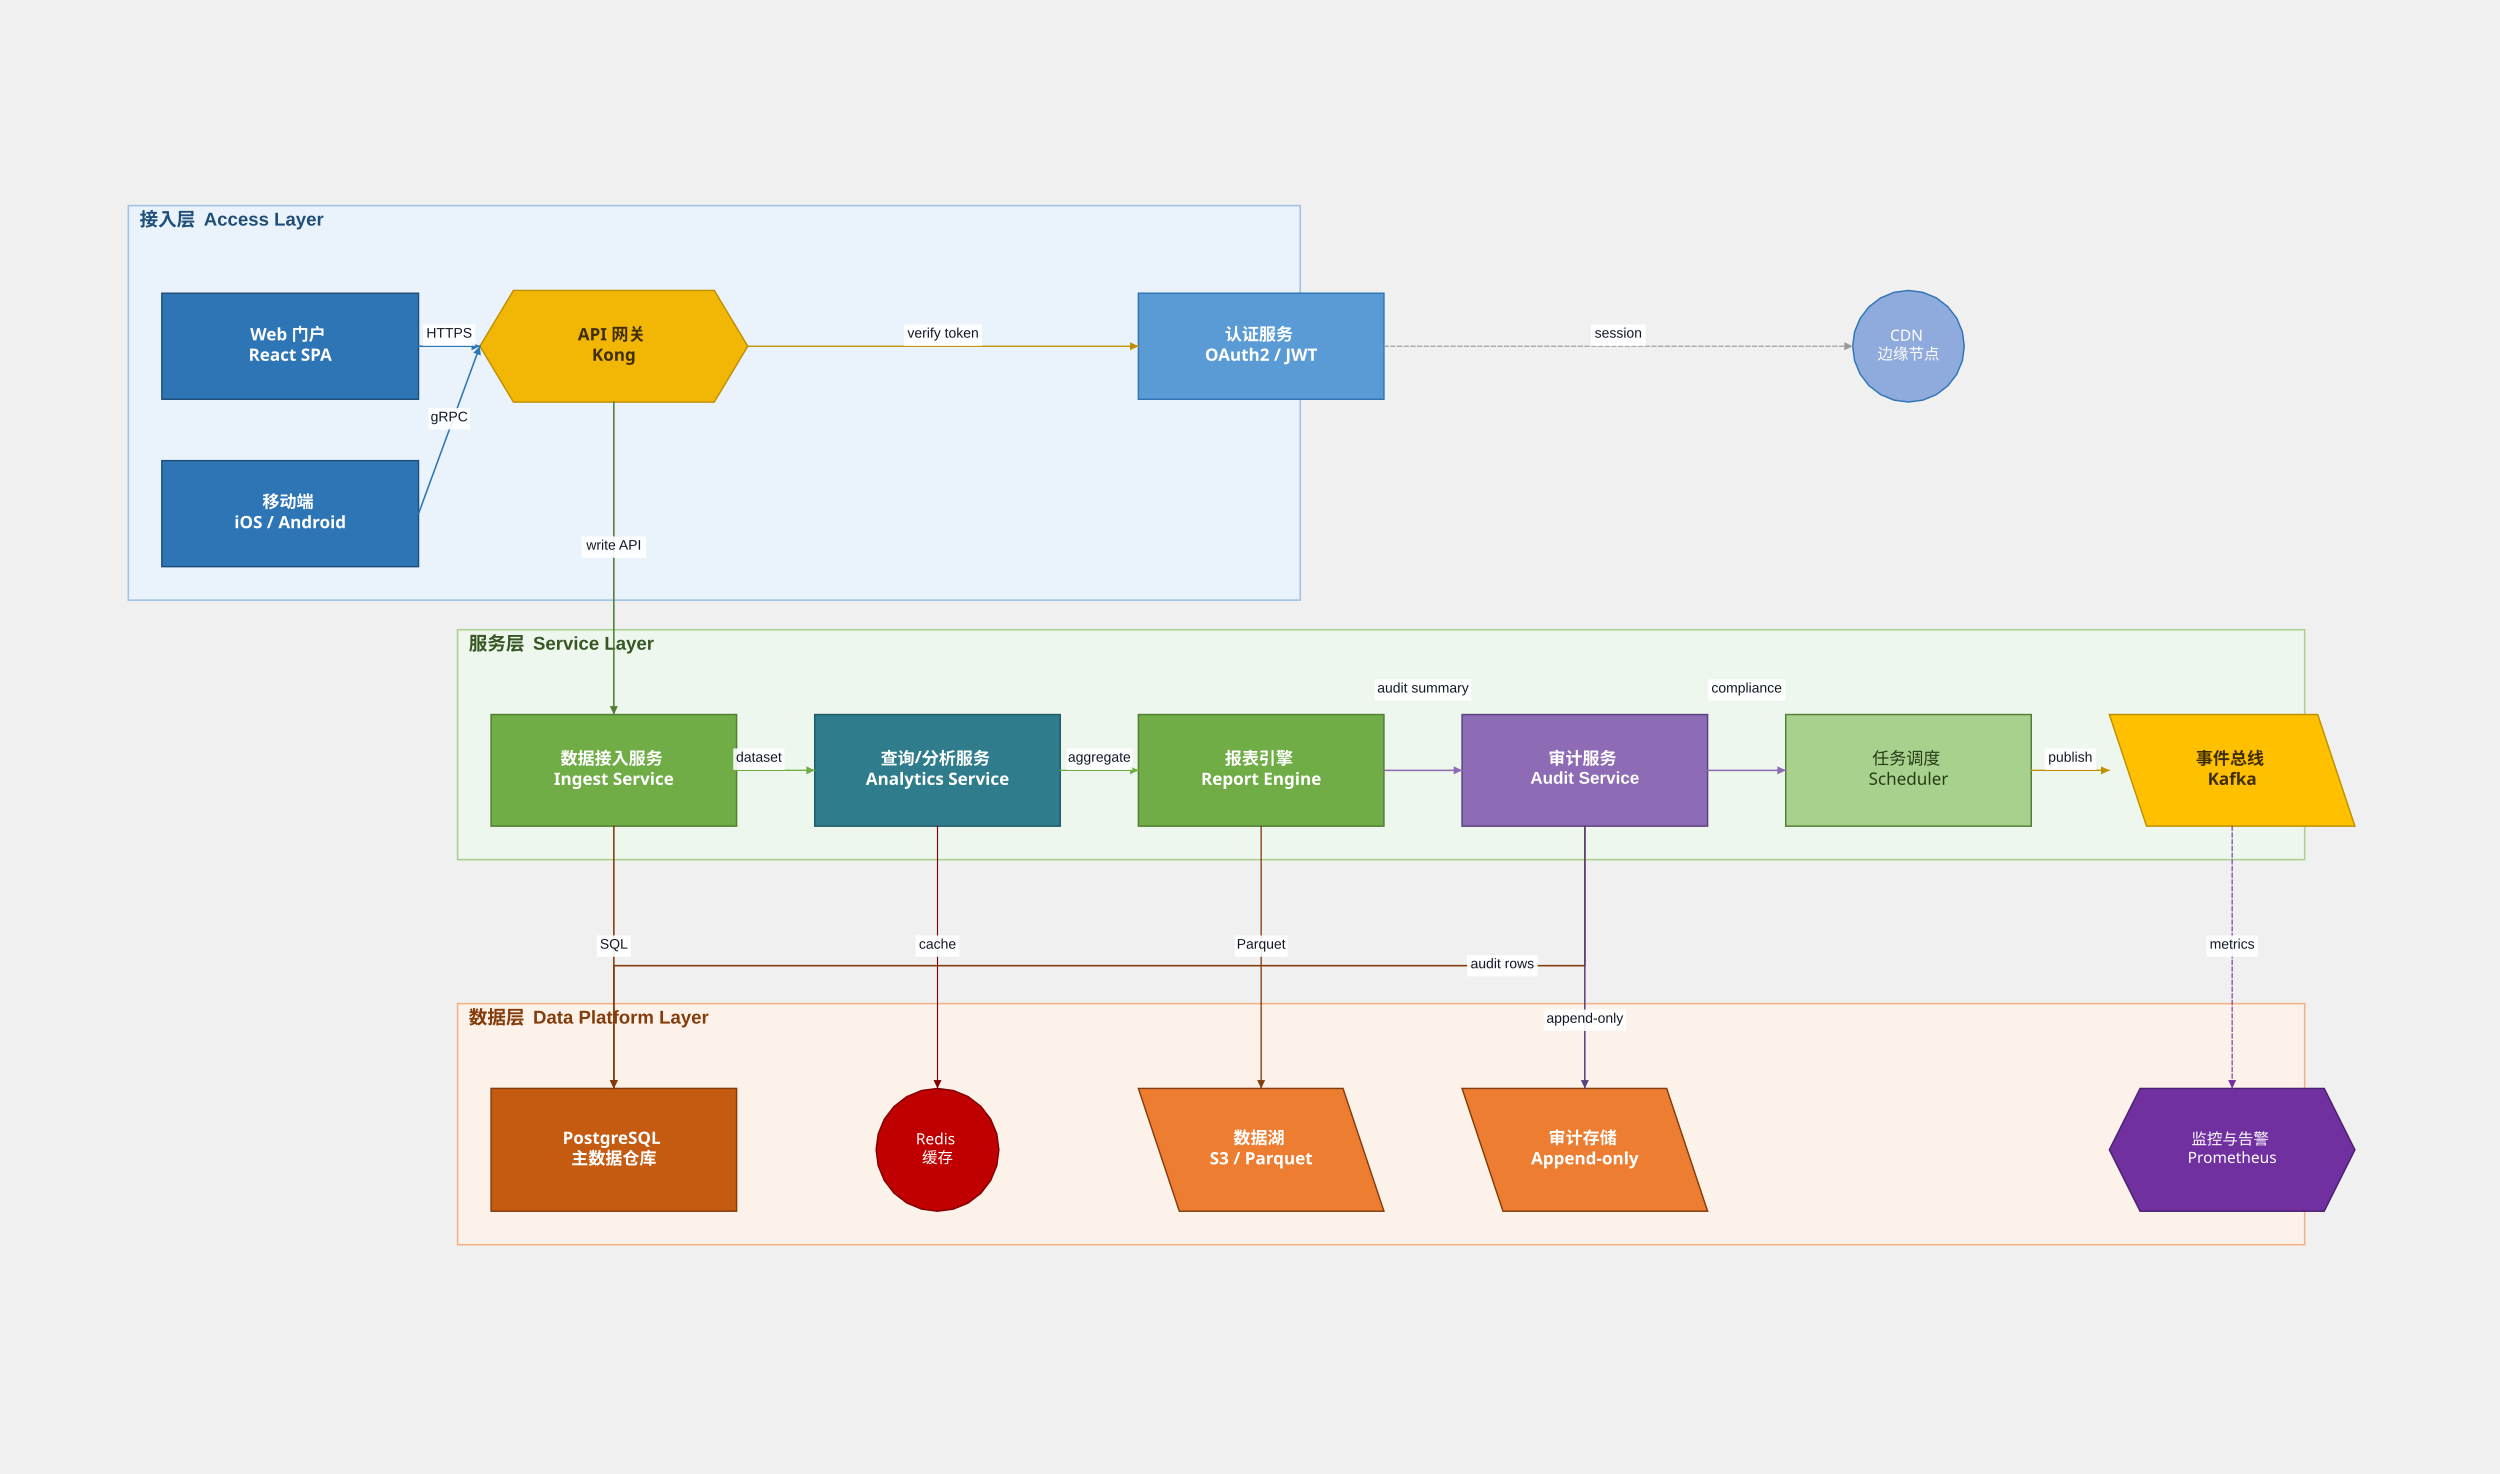
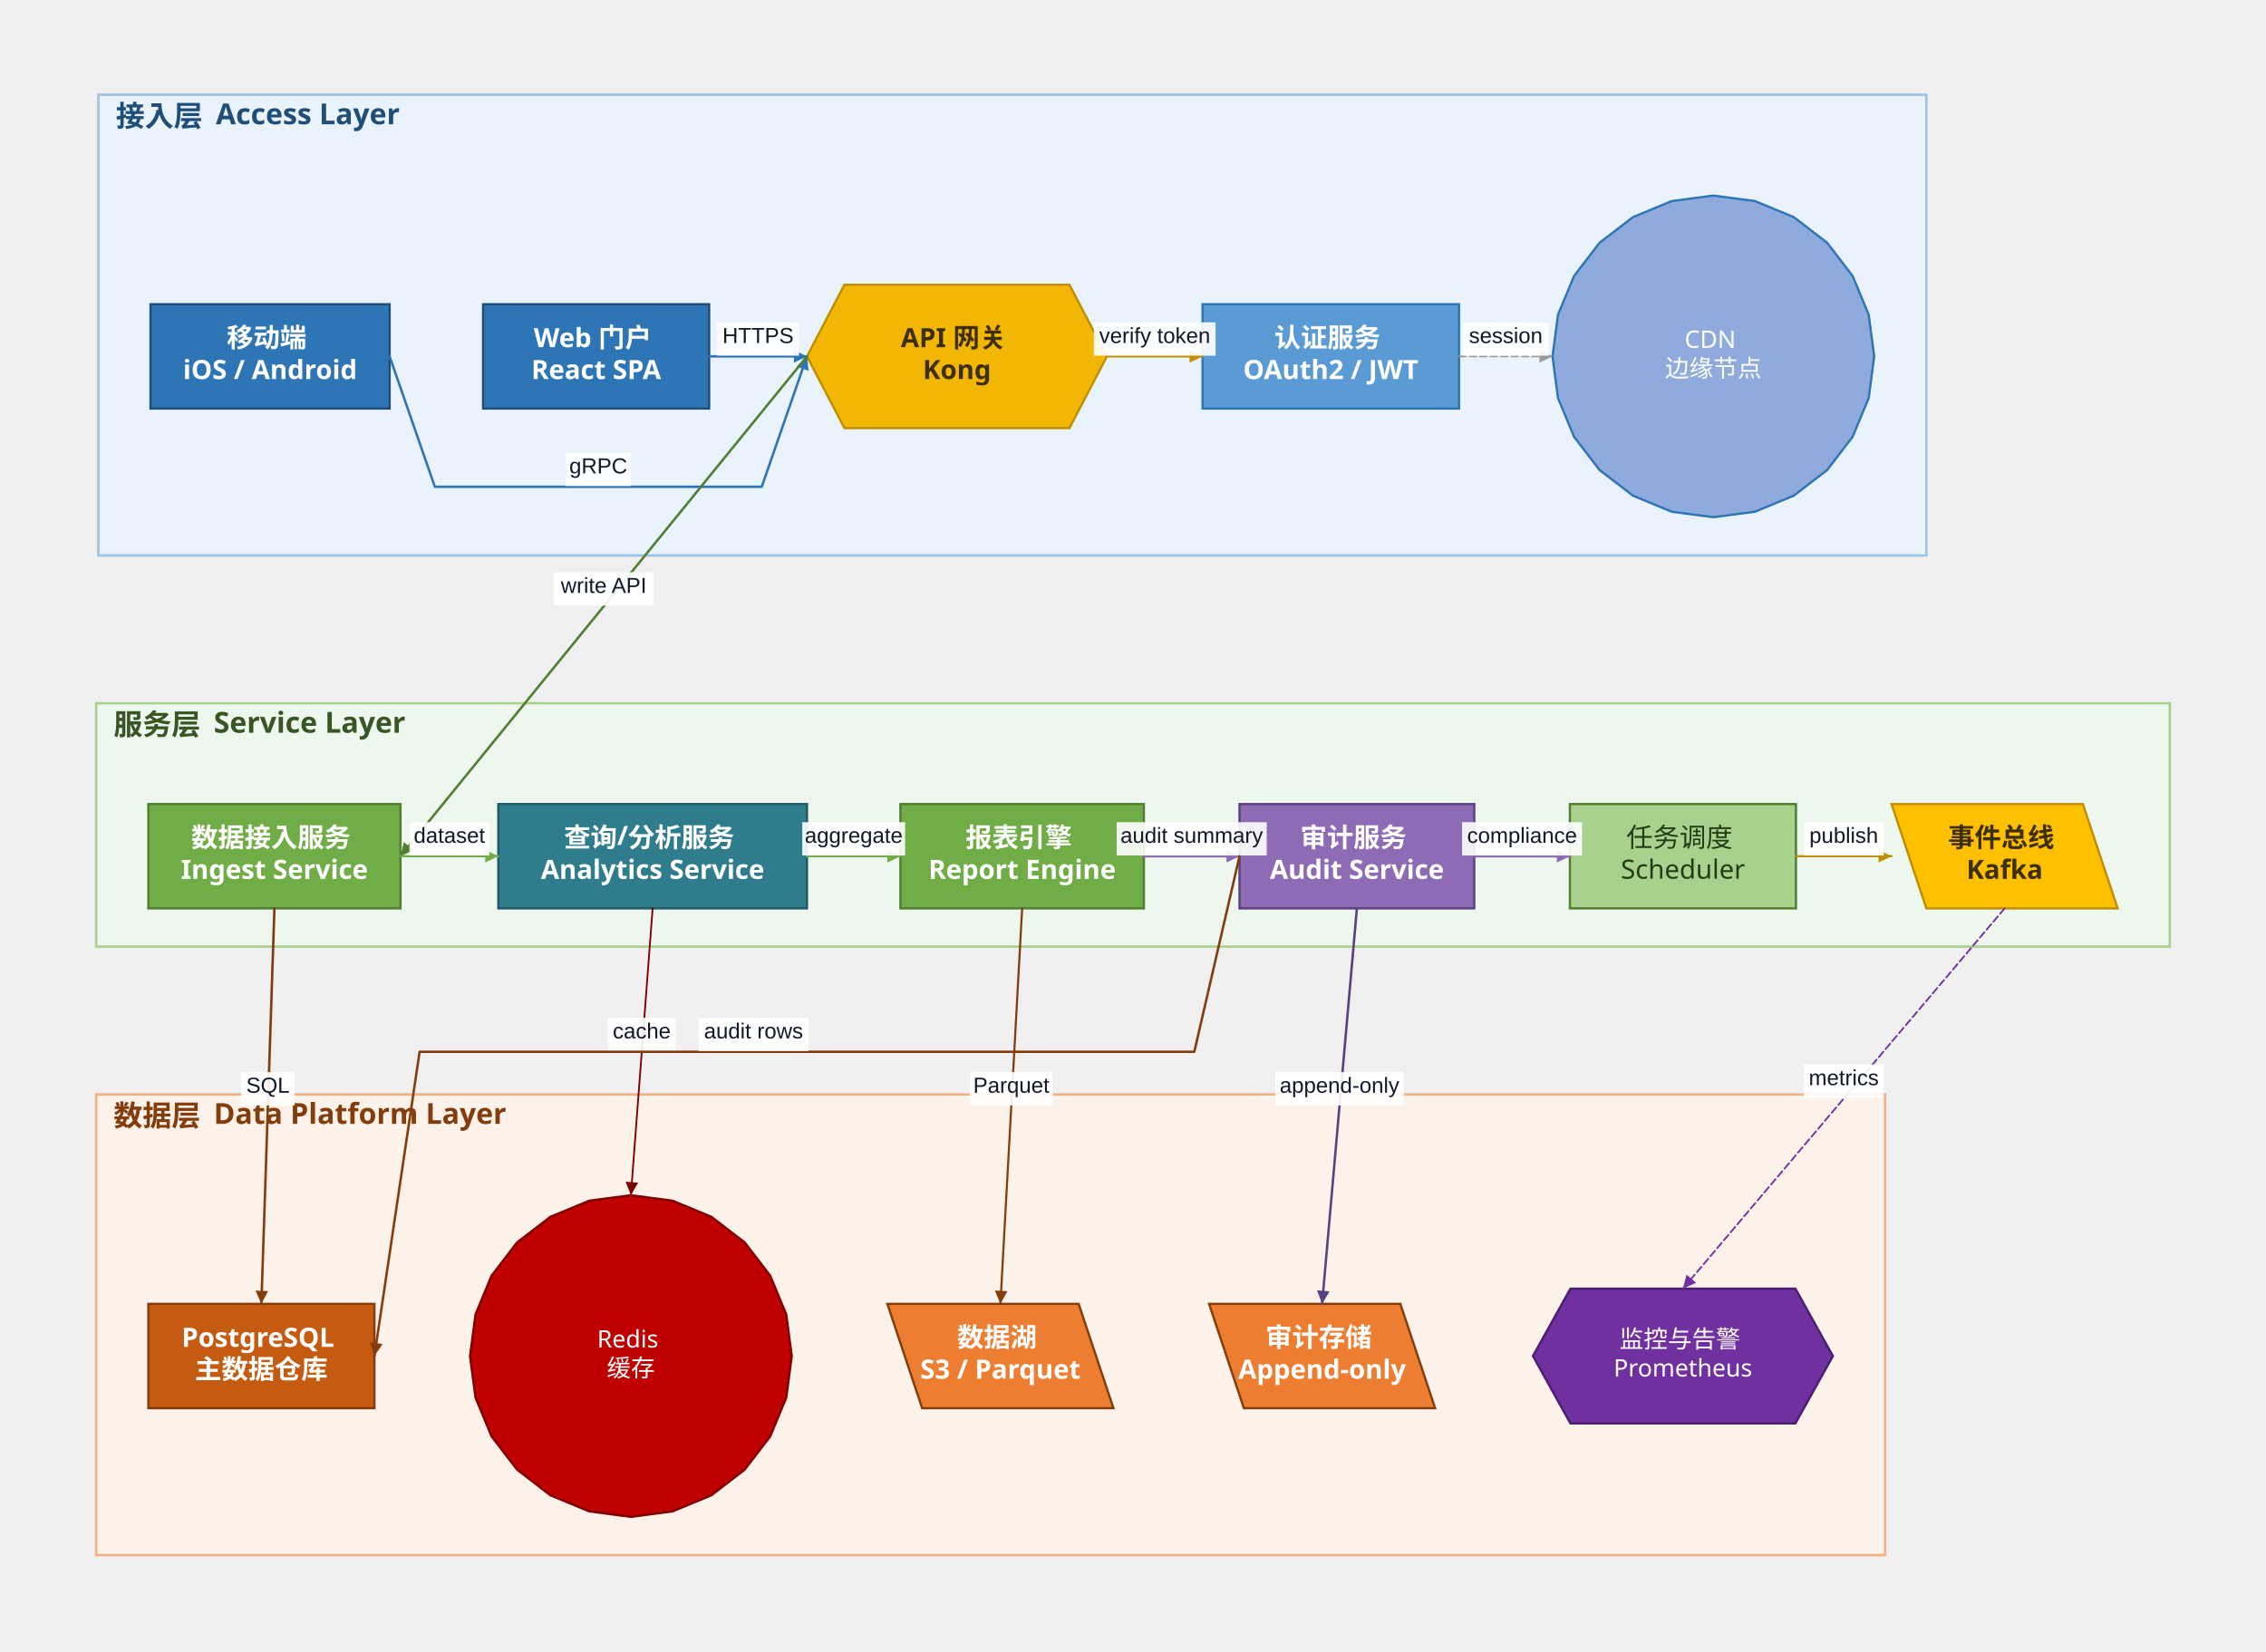
- <svg xmlns="http://www.w3.org/2000/svg" width="2151" height="1268" viewBox="0 0 2150.4 1267.2" role="img" aria-label="Platform Architecture">
+ <svg xmlns="http://www.w3.org/2000/svg" width="1251" height="912" viewBox="0 0 1250.4 912" role="img" aria-label="Platform Architecture">
  <g data-officeimo-visio-page="Platform Architecture">
+     <g data-visio-shape-id="grp_access" data-visio-nameu="Container">
+       <path d="M 54 306.72 L 1063.2 306.72 L 1063.2 52.32 L 54 52.32 Z" data-officeimo-preserved-geometry="true" fill="#EAF3FB" stroke="#9DC3E6" stroke-width="1.344" />
+       <text x="63.6" y="64.16" font-family="Microsoft YaHei" font-size="16" text-anchor="start" dominant-baseline="middle" xml:space="preserve" fill="#1F4E79" font-weight="700">
+         <tspan x="63.6" dy="0">接入层  Access Layer</tspan>
+       </text>
+     </g>
+     <g data-visio-shape-id="grp_services" data-visio-nameu="Container">
+       <path d="M 52.8 522.72 L 1197.6 522.72 L 1197.6 388.32 L 52.8 388.32 Z" data-officeimo-preserved-geometry="true" fill="#EDF7ED" stroke="#A9D08E" stroke-width="1.344" />
+       <text x="62.4" y="400.16" font-family="Microsoft YaHei" font-size="16" text-anchor="start" dominant-baseline="middle" xml:space="preserve" fill="#375623" font-weight="700">
+         <tspan x="62.4" dy="0">服务层  Service Layer</tspan>
+       </text>
+     </g>
    <g data-visio-shape-id="grp_data" data-visio-nameu="Container">
-       <path d="M 393.6 1070.4 L 1982.4 1070.4 L 1982.4 863.04 L 393.6 863.04 Z" data-officeimo-preserved-geometry="true" fill="#FDF2E9" stroke="#F4B183" stroke-width="1.344" />
-       <text x="403.2" y="874.88" font-family="Aptos, Calibri, Arial, sans-serif" font-size="16" text-anchor="start" dominant-baseline="middle" xml:space="preserve" fill="#833C0B" font-weight="700">
-         <tspan x="403.2" dy="0">数据层  Data Platform Layer</tspan>
-       </text>
-     </g>
-     <g data-visio-shape-id="grp_services" data-visio-nameu="Container">
-       <path d="M 393.6 739.2 L 1982.4 739.2 L 1982.4 541.44 L 393.6 541.44 Z" data-officeimo-preserved-geometry="true" fill="#EDF7ED" stroke="#A9D08E" stroke-width="1.344" />
-       <text x="403.2" y="553.28" font-family="Aptos, Calibri, Arial, sans-serif" font-size="16" text-anchor="start" dominant-baseline="middle" xml:space="preserve" fill="#375623" font-weight="700">
-         <tspan x="403.2" dy="0">服务层  Service Layer</tspan>
-       </text>
-     </g>
-     <g data-visio-shape-id="grp_access" data-visio-nameu="Container">
-       <path d="M 110.4 516 L 1118.4 516 L 1118.4 176.64 L 110.4 176.64 Z" data-officeimo-preserved-geometry="true" fill="#EAF3FB" stroke="#9DC3E6" stroke-width="1.344" />
-       <text x="120" y="188.48" font-family="Aptos, Calibri, Arial, sans-serif" font-size="16" text-anchor="start" dominant-baseline="middle" xml:space="preserve" fill="#1F4E79" font-weight="700">
-         <tspan x="120" dy="0">接入层  Access Layer</tspan>
+       <path d="M 52.8 858.72 L 1040.4 858.72 L 1040.4 604.32 L 52.8 604.32 Z" data-officeimo-preserved-geometry="true" fill="#FDF2E9" stroke="#F4B183" stroke-width="1.344" />
+       <text x="62.4" y="616.16" font-family="Microsoft YaHei" font-size="16" text-anchor="start" dominant-baseline="middle" xml:space="preserve" fill="#833C0B" font-weight="700">
+         <tspan x="62.4" dy="0">数据层  Data Platform Layer</tspan>
      </text>
    </g>
    <g data-visio-shape-id="web-portal" data-visio-nameu="Rectangle">
-       <path d="M 139.2 343.2 L 360 343.2 L 360 252 L 139.2 252 Z" data-officeimo-preserved-geometry="true" fill="#2E75B6" stroke="#1F4E79" stroke-width="1.248" />
-       <text x="249.6" y="287.333" font-family="Microsoft YaHei" font-size="14.667" text-anchor="middle" dominant-baseline="middle" fill="#FFFFFF" font-weight="700">
-         <tspan x="249.6" dy="0">Web 门户</tspan>
-         <tspan x="249.6" dy="17.6">React SPA</tspan>
+       <path d="M 266.4 225.6 L 391.2 225.6 L 391.2 168 L 266.4 168 Z" data-officeimo-preserved-geometry="true" fill="#2E75B6" stroke="#1F4E79" stroke-width="1.248" />
+       <text x="328.8" y="186.533" font-family="Microsoft YaHei" font-size="14.667" text-anchor="middle" dominant-baseline="middle" fill="#FFFFFF" font-weight="700">
+         <tspan x="328.8" dy="0">Web 门户</tspan>
+         <tspan x="328.8" dy="17.6">React SPA</tspan>
      </text>
    </g>
    <g data-visio-shape-id="mobile-app" data-visio-nameu="Rectangle">
-       <path d="M 139.2 487.2 L 360 487.2 L 360 396 L 139.2 396 Z" data-officeimo-preserved-geometry="true" fill="#2E75B6" stroke="#1F4E79" stroke-width="1.248" />
-       <text x="249.6" y="431.333" font-family="Microsoft YaHei" font-size="14.667" text-anchor="middle" dominant-baseline="middle" fill="#FFFFFF" font-weight="700">
-         <tspan x="249.6" dy="0">移动端</tspan>
-         <tspan x="249.6" dy="17.6">iOS / Android</tspan>
+       <path d="M 82.8 225.6 L 214.8 225.6 L 214.8 168 L 82.8 168 Z" data-officeimo-preserved-geometry="true" fill="#2E75B6" stroke="#1F4E79" stroke-width="1.248" />
+       <text x="148.8" y="186.533" font-family="Microsoft YaHei" font-size="14.667" text-anchor="middle" dominant-baseline="middle" fill="#FFFFFF" font-weight="700">
+         <tspan x="148.8" dy="0">移动端</tspan>
+         <tspan x="148.8" dy="17.6">iOS / Android</tspan>
      </text>
    </g>
    <g data-visio-shape-id="api-gateway" data-visio-nameu="Hexagon">
-       <path d="M 441.6 345.6 L 614.4 345.6 L 643.2 297.6 L 614.4 249.6 L 441.6 249.6 L 412.8 297.6 Z" data-officeimo-preserved-geometry="true" fill="#F2B705" stroke="#BF8F00" stroke-width="1.248" />
-       <text x="528" y="287.333" font-family="Microsoft YaHei" font-size="14.667" text-anchor="middle" dominant-baseline="middle" fill="#3F2E00" font-weight="700">
+       <path d="M 465.9 236.4 L 590.1 236.4 L 610.8 196.8 L 590.1 157.2 L 465.9 157.2 L 445.2 196.8 Z" data-officeimo-preserved-geometry="true" fill="#F2B705" stroke="#BF8F00" stroke-width="1.248" />
+       <text x="528" y="186.533" font-family="Microsoft YaHei" font-size="14.667" text-anchor="middle" dominant-baseline="middle" fill="#3F2E00" font-weight="700">
        <tspan x="528" dy="0">API 网关</tspan>
        <tspan x="528" dy="17.6">Kong</tspan>
      </text>
    </g>
    <g data-visio-shape-id="auth-service" data-visio-nameu="Rectangle">
-       <path d="M 979.2 343.2 L 1190.4 343.2 L 1190.4 252 L 979.2 252 Z" data-officeimo-preserved-geometry="true" fill="#5B9BD5" stroke="#2E75B6" stroke-width="1.248" />
-       <text x="1084.8" y="287.333" font-family="Microsoft YaHei" font-size="14.667" text-anchor="middle" dominant-baseline="middle" fill="#FFFFFF" font-weight="700">
-         <tspan x="1084.8" dy="0">认证服务</tspan>
-         <tspan x="1084.8" dy="17.6">OAuth2 / JWT</tspan>
+       <path d="M 663.6 225.6 L 805.2 225.6 L 805.2 168 L 663.6 168 Z" data-officeimo-preserved-geometry="true" fill="#5B9BD5" stroke="#2E75B6" stroke-width="1.248" />
+       <text x="734.4" y="186.533" font-family="Microsoft YaHei" font-size="14.667" text-anchor="middle" dominant-baseline="middle" fill="#FFFFFF" font-weight="700">
+         <tspan x="734.4" dy="0">认证服务</tspan>
+         <tspan x="734.4" dy="17.6">OAuth2 / JWT</tspan>
      </text>
    </g>
    <g data-visio-shape-id="cdn-edge" data-visio-nameu="Circle">
-       <path d="M 1689.6 297.6 L 1687.964 285.177 L 1683.169 273.6 L 1675.541 263.659 L 1665.6 256.031 L 1654.023 251.236 L 1641.6 249.6 L 1629.177 251.236 L 1617.6 256.031 L 1607.659 263.659 L 1600.031 273.6 L 1595.236 285.177 L 1593.6 297.6 L 1595.236 310.023 L 1600.031 321.6 L 1607.659 331.541 L 1617.6 339.169 L 1629.177 343.964 L 1641.6 345.6 L 1654.023 343.964 L 1665.6 339.169 L 1675.541 331.541 L 1683.169 321.6 L 1687.964 310.023 Z" data-officeimo-preserved-geometry="true" fill="#8FAADC" stroke="#2E75B6" stroke-width="1.248" />
-       <text x="1641.6" y="288.267" font-family="Microsoft YaHei" font-size="13.333" text-anchor="middle" dominant-baseline="middle" fill="#FFFFFF">
-         <tspan x="1641.6" dy="0">CDN</tspan>
-         <tspan x="1641.6" dy="16">边缘节点</tspan>
+       <path d="M 1034.4 196.8 L 1031.374 173.817 L 1022.503 152.4 L 1008.391 134.009 L 990 119.897 L 968.583 111.026 L 945.6 108 L 922.617 111.026 L 901.2 119.897 L 882.809 134.009 L 868.697 152.4 L 859.826 173.817 L 856.8 196.8 L 859.826 219.783 L 868.697 241.2 L 882.809 259.591 L 901.2 273.703 L 922.617 282.574 L 945.6 285.6 L 968.583 282.574 L 990 273.703 L 1008.391 259.591 L 1022.503 241.2 L 1031.374 219.783 Z" data-officeimo-preserved-geometry="true" fill="#8FAADC" stroke="#2E75B6" stroke-width="1.248" />
+       <text x="945.6" y="187.467" font-family="Microsoft YaHei" font-size="13.333" text-anchor="middle" dominant-baseline="middle" fill="#FFFFFF">
+         <tspan x="945.6" dy="0">CDN</tspan>
+         <tspan x="945.6" dy="16">边缘节点</tspan>
      </text>
    </g>
    <g data-visio-shape-id="ingest-service" data-visio-nameu="Rectangle">
-       <path d="M 422.4 710.4 L 633.6 710.4 L 633.6 614.4 L 422.4 614.4 Z" data-officeimo-preserved-geometry="true" fill="#70AD47" stroke="#507E32" stroke-width="1.248" />
-       <text x="528" y="652.133" font-family="Microsoft YaHei" font-size="14.667" text-anchor="middle" dominant-baseline="middle" fill="#FFFFFF" font-weight="700">
-         <tspan x="528" dy="0">数据接入服务</tspan>
-         <tspan x="528" dy="17.6">Ingest Service</tspan>
-       </text>
-     </g>
-     <g data-visio-shape-id="query-service" data-visio-nameu="Rectangle">
-       <path d="M 700.8 710.4 L 912 710.4 L 912 614.4 L 700.8 614.4 Z" data-officeimo-preserved-geometry="true" fill="#2F7D8C" stroke="#1F5A66" stroke-width="1.248" />
-       <text x="806.4" y="652.133" font-family="Microsoft YaHei" font-size="14.667" text-anchor="middle" dominant-baseline="middle" fill="#FFFFFF" font-weight="700">
-         <tspan x="806.4" dy="0">查询/分析服务</tspan>
-         <tspan x="806.4" dy="17.6">Analytics Service</tspan>
+       <path d="M 81.6 501.6 L 220.8 501.6 L 220.8 444 L 81.6 444 Z" data-officeimo-preserved-geometry="true" fill="#70AD47" stroke="#507E32" stroke-width="1.248" />
+       <text x="151.2" y="462.533" font-family="Microsoft YaHei" font-size="14.667" text-anchor="middle" dominant-baseline="middle" fill="#FFFFFF" font-weight="700">
+         <tspan x="151.2" dy="0">数据接入服务</tspan>
+         <tspan x="151.2" dy="17.6">Ingest Service</tspan>
+       </text>
+     </g>
+     <g data-visio-shape-id="analytics-service" data-visio-nameu="Rectangle">
+       <path d="M 274.8 501.6 L 445.2 501.6 L 445.2 444 L 274.8 444 Z" data-officeimo-preserved-geometry="true" fill="#2F7D8C" stroke="#1F5A66" stroke-width="1.248" />
+       <text x="360" y="462.533" font-family="Microsoft YaHei" font-size="14.667" text-anchor="middle" dominant-baseline="middle" fill="#FFFFFF" font-weight="700">
+         <tspan x="360" dy="0">查询/分析服务</tspan>
+         <tspan x="360" dy="17.6">Analytics Service</tspan>
      </text>
    </g>
    <g data-visio-shape-id="report-engine" data-visio-nameu="Rectangle">
-       <path d="M 979.2 710.4 L 1190.4 710.4 L 1190.4 614.4 L 979.2 614.4 Z" data-officeimo-preserved-geometry="true" fill="#70AD47" stroke="#507E32" stroke-width="1.248" />
-       <text x="1084.8" y="652.133" font-family="Microsoft YaHei" font-size="14.667" text-anchor="middle" dominant-baseline="middle" fill="#FFFFFF" font-weight="700">
-         <tspan x="1084.8" dy="0">报表引擎</tspan>
-         <tspan x="1084.8" dy="17.6">Report Engine</tspan>
+       <path d="M 496.8 501.6 L 631.2 501.6 L 631.2 444 L 496.8 444 Z" data-officeimo-preserved-geometry="true" fill="#70AD47" stroke="#507E32" stroke-width="1.248" />
+       <text x="564" y="462.533" font-family="Microsoft YaHei" font-size="14.667" text-anchor="middle" dominant-baseline="middle" fill="#FFFFFF" font-weight="700">
+         <tspan x="564" dy="0">报表引擎</tspan>
+         <tspan x="564" dy="17.6">Report Engine</tspan>
      </text>
    </g>
    <g data-visio-shape-id="scheduler" data-visio-nameu="Process">
-       <path d="M 1536 710.4 L 1747.2 710.4 L 1747.2 614.4 L 1536 614.4 Z" data-officeimo-preserved-geometry="true" fill="#A9D18E" stroke="#507E32" stroke-width="1.248" />
-       <text x="1641.6" y="652.133" font-family="Microsoft YaHei" font-size="14.667" text-anchor="middle" dominant-baseline="middle" fill="#243B14">
-         <tspan x="1641.6" dy="0">任务调度</tspan>
-         <tspan x="1641.6" dy="17.6">Scheduler</tspan>
+       <path d="M 866.4 501.6 L 991.2 501.6 L 991.2 444 L 866.4 444 Z" data-officeimo-preserved-geometry="true" fill="#A9D18E" stroke="#507E32" stroke-width="1.248" />
+       <text x="928.8" y="462.533" font-family="Microsoft YaHei" font-size="14.667" text-anchor="middle" dominant-baseline="middle" fill="#243B14">
+         <tspan x="928.8" dy="0">任务调度</tspan>
+         <tspan x="928.8" dy="17.6">Scheduler</tspan>
      </text>
    </g>
    <g data-visio-shape-id="event-bus" data-visio-nameu="Parallelogram">
-       <path d="M 1846.4 710.4 L 2025.6 710.4 L 1993.6 614.4 L 1814.4 614.4 Z" data-officeimo-preserved-geometry="true" fill="#FFC000" stroke="#BF8F00" stroke-width="1.248" />
-       <text x="1920" y="652.133" font-family="Microsoft YaHei" font-size="14.667" text-anchor="middle" dominant-baseline="middle" fill="#3F2E00" font-weight="700">
-         <tspan x="1920" dy="0">事件总线</tspan>
-         <tspan x="1920" dy="17.6">Kafka</tspan>
+       <path d="M 1063.2 501.6 L 1168.8 501.6 L 1149.6 444 L 1044 444 Z" data-officeimo-preserved-geometry="true" fill="#FFC000" stroke="#BF8F00" stroke-width="1.248" />
+       <text x="1106.4" y="462.533" font-family="Microsoft YaHei" font-size="14.667" text-anchor="middle" dominant-baseline="middle" fill="#3F2E00" font-weight="700">
+         <tspan x="1106.4" dy="0">事件总线</tspan>
+         <tspan x="1106.4" dy="17.6">Kafka</tspan>
      </text>
    </g>
    <g data-visio-shape-id="postgresql" data-visio-nameu="Process">
-       <path d="M 422.4 1041.6 L 633.6 1041.6 L 633.6 936 L 422.4 936 Z" data-officeimo-preserved-geometry="true" fill="#C55A11" stroke="#843C0C" stroke-width="1.248" />
-       <text x="528" y="978.533" font-family="Microsoft YaHei" font-size="14.667" text-anchor="middle" dominant-baseline="middle" fill="#FFFFFF" font-weight="700">
-         <tspan x="528" dy="0">PostgreSQL</tspan>
-         <tspan x="528" dy="17.6">主数据仓库</tspan>
+       <path d="M 81.6 777.6 L 206.4 777.6 L 206.4 720 L 81.6 720 Z" data-officeimo-preserved-geometry="true" fill="#C55A11" stroke="#843C0C" stroke-width="1.248" />
+       <text x="144" y="738.533" font-family="Microsoft YaHei" font-size="14.667" text-anchor="middle" dominant-baseline="middle" fill="#FFFFFF" font-weight="700">
+         <tspan x="144" dy="0">PostgreSQL</tspan>
+         <tspan x="144" dy="17.6">主数据仓库</tspan>
      </text>
    </g>
    <g data-visio-shape-id="redis-cache" data-visio-nameu="Circle">
-       <path d="M 859.2 988.8 L 857.401 975.134 L 852.126 962.4 L 843.735 951.465 L 832.8 943.074 L 820.066 937.799 L 806.4 936 L 792.734 937.799 L 780 943.074 L 769.065 951.465 L 760.674 962.4 L 755.399 975.134 L 753.6 988.8 L 755.399 1002.466 L 760.674 1015.2 L 769.065 1026.135 L 780 1034.526 L 792.734 1039.801 L 806.4 1041.6 L 820.066 1039.801 L 832.8 1034.526 L 843.735 1026.135 L 852.126 1015.2 L 857.401 1002.466 Z" data-officeimo-preserved-geometry="true" fill="#C00000" stroke="#7F0000" stroke-width="1.248" />
-       <text x="806.4" y="979.467" font-family="Microsoft YaHei" font-size="13.333" text-anchor="middle" dominant-baseline="middle" fill="#FFFFFF">
-         <tspan x="806.4" dy="0">Redis</tspan>
-         <tspan x="806.4" dy="16">缓存</tspan>
+       <path d="M 436.8 748.8 L 433.774 725.817 L 424.903 704.4 L 410.791 686.009 L 392.4 671.897 L 370.983 663.026 L 348 660 L 325.017 663.026 L 303.6 671.897 L 285.209 686.009 L 271.097 704.4 L 262.226 725.817 L 259.2 748.8 L 262.226 771.783 L 271.097 793.2 L 285.209 811.591 L 303.6 825.703 L 325.017 834.574 L 348 837.6 L 370.983 834.574 L 392.4 825.703 L 410.791 811.591 L 424.903 793.2 L 433.774 771.783 Z" data-officeimo-preserved-geometry="true" fill="#C00000" stroke="#7F0000" stroke-width="1.248" />
+       <text x="348" y="739.467" font-family="Microsoft YaHei" font-size="13.333" text-anchor="middle" dominant-baseline="middle" fill="#FFFFFF">
+         <tspan x="348" dy="0">Redis</tspan>
+         <tspan x="348" dy="16">缓存</tspan>
      </text>
    </g>
    <g data-visio-shape-id="audit-log" data-visio-nameu="Data">
-       <path d="M 1292.8 1041.6 L 1468.8 1041.6 L 1433.6 936 L 1257.6 936 Z" data-officeimo-preserved-geometry="true" fill="#ED7D31" stroke="#843C0C" stroke-width="1.248" />
-       <text x="1363.2" y="978.533" font-family="Microsoft YaHei" font-size="14.667" text-anchor="middle" dominant-baseline="middle" fill="#FFFFFF" font-weight="700">
-         <tspan x="1363.2" dy="0">审计存储</tspan>
-         <tspan x="1363.2" dy="17.6">Append-only</tspan>
+       <path d="M 686.4 777.6 L 792 777.6 L 772.8 720 L 667.2 720 Z" data-officeimo-preserved-geometry="true" fill="#ED7D31" stroke="#843C0C" stroke-width="1.248" />
+       <text x="729.6" y="738.533" font-family="Microsoft YaHei" font-size="14.667" text-anchor="middle" dominant-baseline="middle" fill="#FFFFFF" font-weight="700">
+         <tspan x="729.6" dy="0">审计存储</tspan>
+         <tspan x="729.6" dy="17.6">Append-only</tspan>
      </text>
    </g>
    <g data-visio-shape-id="data-lake" data-visio-nameu="Parallelogram">
-       <path d="M 1014.4 1041.6 L 1190.4 1041.6 L 1155.2 936 L 979.2 936 Z" data-officeimo-preserved-geometry="true" fill="#ED7D31" stroke="#843C0C" stroke-width="1.248" />
-       <text x="1084.8" y="978.533" font-family="Microsoft YaHei" font-size="14.667" text-anchor="middle" dominant-baseline="middle" fill="#FFFFFF" font-weight="700">
-         <tspan x="1084.8" dy="0">数据湖</tspan>
-         <tspan x="1084.8" dy="17.6">S3 / Parquet</tspan>
+       <path d="M 508.8 777.6 L 614.4 777.6 L 595.2 720 L 489.6 720 Z" data-officeimo-preserved-geometry="true" fill="#ED7D31" stroke="#843C0C" stroke-width="1.248" />
+       <text x="552" y="738.533" font-family="Microsoft YaHei" font-size="14.667" text-anchor="middle" dominant-baseline="middle" fill="#FFFFFF" font-weight="700">
+         <tspan x="552" dy="0">数据湖</tspan>
+         <tspan x="552" dy="17.6">S3 / Parquet</tspan>
      </text>
    </g>
    <g data-visio-shape-id="prometheus" data-visio-nameu="Hexagon">
-       <path d="M 1840.8 1041.6 L 1999.2 1041.6 L 2025.6 988.8 L 1999.2 936 L 1840.8 936 L 1814.4 988.8 Z" data-officeimo-preserved-geometry="true" fill="#7030A0" stroke="#4B1F6F" stroke-width="1.248" />
-       <text x="1920" y="979.467" font-family="Microsoft YaHei" font-size="13.333" text-anchor="middle" dominant-baseline="middle" fill="#FFFFFF">
-         <tspan x="1920" dy="0">监控与告警</tspan>
-         <tspan x="1920" dy="16">Prometheus</tspan>
+       <path d="M 866.7 786 L 990.9 786 L 1011.6 748.8 L 990.9 711.6 L 866.7 711.6 L 846 748.8 Z" data-officeimo-preserved-geometry="true" fill="#7030A0" stroke="#4B1F6F" stroke-width="1.248" />
+       <text x="928.8" y="739.467" font-family="Microsoft YaHei" font-size="13.333" text-anchor="middle" dominant-baseline="middle" fill="#FFFFFF">
+         <tspan x="928.8" dy="0">监控与告警</tspan>
+         <tspan x="928.8" dy="16">Prometheus</tspan>
      </text>
    </g>
    <g data-visio-shape-id="audit-service" data-visio-nameu="Rectangle">
-       <path d="M 1257.6 710.4 L 1468.8 710.4 L 1468.8 614.4 L 1257.6 614.4 Z" data-officeimo-preserved-geometry="true" fill="#8E6BB5" stroke="#5B4180" stroke-width="1.248" />
-       <text x="1363.2" y="652.133" font-family="Aptos, Calibri, Arial, sans-serif" font-size="14.667" text-anchor="middle" dominant-baseline="middle" fill="#FFFFFF" font-weight="700">
-         <tspan x="1363.2" dy="0">审计服务</tspan>
-         <tspan x="1363.2" dy="17.6">Audit Service</tspan>
+       <path d="M 684 501.6 L 813.6 501.6 L 813.6 444 L 684 444 Z" data-officeimo-preserved-geometry="true" fill="#8E6BB5" stroke="#5B4180" stroke-width="1.248" />
+       <text x="748.8" y="462.533" font-family="Microsoft YaHei" font-size="14.667" text-anchor="middle" dominant-baseline="middle" fill="#FFFFFF" font-weight="700">
+         <tspan x="748.8" dy="0">审计服务</tspan>
+         <tspan x="748.8" dy="17.6">Audit Service</tspan>
      </text>
    </g>
    <g data-visio-connector-id="e-web-gw">
-       <path d="M 360 297.6 L 412.8 297.6" fill="none" stroke="#2E75B6" stroke-width="1.344" stroke-linecap="round" stroke-linejoin="round" />
-       <path data-officeimo-connector-arrow="end" d="M 412.8 297.6 L 405.592 301.071 L 405.592 294.129 Z" fill="#2E75B6" stroke="none" />
-       <rect data-officeimo-text-background="true" data-officeimo-connector-label-background="true" x="363.816" y="278.8" width="45.168" height="18.4" fill="#FFFFFF" fill-opacity="0.902" />
-       <text x="386.4" y="286.8" font-family="Aptos, Calibri, Arial, sans-serif" font-size="12" text-anchor="middle" dominant-baseline="middle" fill="#111827">
-         <tspan x="386.4" dy="0">HTTPS</tspan>
+       <path d="M 391.2 196.8 L 445.2 196.8" fill="none" stroke="#2E75B6" stroke-width="1.344" stroke-linecap="round" stroke-linejoin="round" />
+       <path data-officeimo-connector-arrow="end" d="M 445.2 196.8 L 437.992 200.271 L 437.992 193.329 Z" fill="#2E75B6" stroke="none" />
+       <rect data-officeimo-text-background="true" data-officeimo-connector-label-background="true" x="395.616" y="178" width="45.168" height="18.4" fill="#FFFFFF" fill-opacity="0.902" />
+       <text x="418.2" y="186" font-family="Aptos, Calibri, Arial, sans-serif" font-size="12" text-anchor="middle" dominant-baseline="middle" fill="#111827">
+         <tspan x="418.2" dy="0">HTTPS</tspan>
      </text>
    </g>
    <g data-visio-connector-id="e-mobile-gw">
-       <path d="M 360 441.6 L 412.8 297.6" fill="none" stroke="#2E75B6" stroke-width="1.344" stroke-linecap="round" stroke-linejoin="round" />
-       <path data-officeimo-connector-arrow="end" d="M 412.8 297.6 L 413.578 305.562 L 407.06 303.172 Z" fill="#2E75B6" stroke="none" />
-       <rect data-officeimo-text-background="true" data-officeimo-connector-label-background="true" x="368.482" y="350.8" width="35.837" height="18.4" fill="#FFFFFF" fill-opacity="0.902" />
-       <text x="386.4" y="358.8" font-family="Aptos, Calibri, Arial, sans-serif" font-size="12" text-anchor="middle" dominant-baseline="middle" fill="#111827">
-         <tspan x="386.4" dy="0">gRPC</tspan>
+       <path d="M 214.8 196.8 L 239.76 268.8 L 420.24 268.8 L 445.2 196.8" fill="none" stroke="#2E75B6" stroke-width="1.344" stroke-linecap="round" stroke-linejoin="round" />
+       <path data-officeimo-connector-arrow="end" d="M 445.2 196.8 L 446.119 204.747 L 439.56 202.473 Z" fill="#2E75B6" stroke="none" />
+       <rect data-officeimo-text-background="true" data-officeimo-connector-label-background="true" x="312.082" y="250" width="35.837" height="18.4" fill="#FFFFFF" fill-opacity="0.902" />
+       <text x="330" y="258" font-family="Aptos, Calibri, Arial, sans-serif" font-size="12" text-anchor="middle" dominant-baseline="middle" fill="#111827">
+         <tspan x="330" dy="0">gRPC</tspan>
      </text>
    </g>
    <g data-visio-connector-id="e-gw-auth">
-       <path d="M 643.2 297.6 L 979.2 297.6" fill="none" stroke="#BF8F00" stroke-width="1.152" stroke-linecap="round" stroke-linejoin="round" />
-       <path data-officeimo-connector-arrow="end" d="M 979.2 297.6 L 971.992 301.071 L 971.992 294.129 Z" fill="#BF8F00" stroke="none" />
-       <rect data-officeimo-text-background="true" data-officeimo-connector-label-background="true" x="777.614" y="278.8" width="67.171" height="18.4" fill="#FFFFFF" fill-opacity="0.902" />
-       <text x="811.2" y="286.8" font-family="Aptos, Calibri, Arial, sans-serif" font-size="12" text-anchor="middle" dominant-baseline="middle" fill="#111827">
-         <tspan x="811.2" dy="0">verify token</tspan>
+       <path d="M 610.8 196.8 L 663.6 196.8" fill="none" stroke="#BF8F00" stroke-width="1.152" stroke-linecap="round" stroke-linejoin="round" />
+       <path data-officeimo-connector-arrow="end" d="M 663.6 196.8 L 656.392 200.271 L 656.392 193.329 Z" fill="#BF8F00" stroke="none" />
+       <rect data-officeimo-text-background="true" data-officeimo-connector-label-background="true" x="603.614" y="178" width="67.171" height="18.4" fill="#FFFFFF" fill-opacity="0.902" />
+       <text x="637.2" y="186" font-family="Aptos, Calibri, Arial, sans-serif" font-size="12" text-anchor="middle" dominant-baseline="middle" fill="#111827">
+         <tspan x="637.2" dy="0">verify token</tspan>
      </text>
    </g>
    <g data-visio-connector-id="e-auth-cdn">
-       <path d="M 1190.4 297.6 L 1593.6 297.6" fill="none" stroke="#999999" stroke-width="0.96" stroke-linecap="round" stroke-linejoin="round" stroke-dasharray="3.84 1.92" />
-       <path data-officeimo-connector-arrow="end" d="M 1593.6 297.6 L 1586.392 301.071 L 1586.392 294.129 Z" fill="#999999" stroke="none" />
-       <rect data-officeimo-text-background="true" data-officeimo-connector-label-background="true" x="1368.379" y="278.8" width="47.242" height="18.4" fill="#FFFFFF" fill-opacity="0.902" />
-       <text x="1392" y="286.8" font-family="Aptos, Calibri, Arial, sans-serif" font-size="12" text-anchor="middle" dominant-baseline="middle" fill="#111827">
-         <tspan x="1392" dy="0">session</tspan>
+       <path d="M 805.2 196.8 L 856.8 196.8" fill="none" stroke="#999999" stroke-width="0.96" stroke-linecap="round" stroke-linejoin="round" stroke-dasharray="3.84 1.92" />
+       <path data-officeimo-connector-arrow="end" d="M 856.8 196.8 L 849.592 200.271 L 849.592 193.329 Z" fill="#999999" stroke="none" />
+       <rect data-officeimo-text-background="true" data-officeimo-connector-label-background="true" x="807.379" y="178" width="47.242" height="18.4" fill="#FFFFFF" fill-opacity="0.902" />
+       <text x="831" y="186" font-family="Aptos, Calibri, Arial, sans-serif" font-size="12" text-anchor="middle" dominant-baseline="middle" fill="#111827">
+         <tspan x="831" dy="0">session</tspan>
      </text>
    </g>
    <g data-visio-connector-id="e-gw-ingest">
-       <path d="M 528 345.6 L 528 614.4" fill="none" stroke="#507E32" stroke-width="1.344" stroke-linecap="round" stroke-linejoin="round" />
-       <path data-officeimo-connector-arrow="end" d="M 528 614.4 L 524.529 607.192 L 531.471 607.192 Z" fill="#507E32" stroke="none" />
-       <rect data-officeimo-text-background="true" data-officeimo-connector-label-background="true" x="500.29" y="461.2" width="55.421" height="18.4" fill="#FFFFFF" fill-opacity="0.902" />
-       <text x="528" y="469.2" font-family="Aptos, Calibri, Arial, sans-serif" font-size="12" text-anchor="middle" dominant-baseline="middle" fill="#111827">
-         <tspan x="528" dy="0">write API</tspan>
+       <path d="M 445.2 196.8 L 220.8 472.8" fill="none" stroke="#507E32" stroke-width="1.344" stroke-linecap="round" stroke-linejoin="round" />
+       <path data-officeimo-connector-arrow="end" d="M 220.8 472.8 L 222.654 465.018 L 228.04 469.397 Z" fill="#507E32" stroke="none" />
+       <rect data-officeimo-text-background="true" data-officeimo-connector-label-background="true" x="305.29" y="316" width="55.421" height="18.4" fill="#FFFFFF" fill-opacity="0.902" />
+       <text x="333" y="324" font-family="Aptos, Calibri, Arial, sans-serif" font-size="12" text-anchor="middle" dominant-baseline="middle" fill="#111827">
+         <tspan x="333" dy="0">write API</tspan>
      </text>
    </g>
    <g data-visio-connector-id="e-ingest-query">
-       <path d="M 633.6 662.4 L 619.2 662.4 L 700.8 662.4" fill="none" stroke="#70AD47" stroke-width="1.152" stroke-linecap="round" stroke-linejoin="round" />
-       <path data-officeimo-connector-arrow="end" d="M 700.8 662.4 L 693.592 665.871 L 693.592 658.929 Z" fill="#70AD47" stroke="none" />
-       <rect data-officeimo-text-background="true" data-officeimo-connector-label-background="true" x="630.734" y="643.6" width="44.131" height="18.4" fill="#FFFFFF" fill-opacity="0.902" />
-       <text x="652.8" y="651.6" font-family="Aptos, Calibri, Arial, sans-serif" font-size="12" text-anchor="middle" dominant-baseline="middle" fill="#111827">
-         <tspan x="652.8" dy="0">dataset</tspan>
+       <path d="M 220.8 472.8 L 220.8 472.8 L 274.8 472.8" fill="none" stroke="#70AD47" stroke-width="1.152" stroke-linecap="round" stroke-linejoin="round" />
+       <path data-officeimo-connector-arrow="end" d="M 274.8 472.8 L 267.592 476.271 L 267.592 469.329 Z" fill="#70AD47" stroke="none" />
+       <rect data-officeimo-text-background="true" data-officeimo-connector-label-background="true" x="225.734" y="454" width="44.131" height="18.4" fill="#FFFFFF" fill-opacity="0.902" />
+       <text x="247.8" y="462" font-family="Aptos, Calibri, Arial, sans-serif" font-size="12" text-anchor="middle" dominant-baseline="middle" fill="#111827">
+         <tspan x="247.8" dy="0">dataset</tspan>
      </text>
    </g>
    <g data-visio-connector-id="e-query-report">
-       <path d="M 912 662.4 L 979.2 662.4" fill="none" stroke="#70AD47" stroke-width="1.152" stroke-linecap="round" stroke-linejoin="round" />
-       <path data-officeimo-connector-arrow="end" d="M 979.2 662.4 L 971.992 665.871 L 971.992 658.929 Z" fill="#70AD47" stroke="none" />
-       <rect data-officeimo-text-background="true" data-officeimo-connector-label-background="true" x="917.198" y="643.6" width="56.803" height="18.4" fill="#FFFFFF" fill-opacity="0.902" />
-       <text x="945.6" y="651.6" font-family="Aptos, Calibri, Arial, sans-serif" font-size="12" text-anchor="middle" dominant-baseline="middle" fill="#111827">
-         <tspan x="945.6" dy="0">aggregate</tspan>
+       <path d="M 445.2 472.8 L 496.8 472.8" fill="none" stroke="#70AD47" stroke-width="1.152" stroke-linecap="round" stroke-linejoin="round" />
+       <path data-officeimo-connector-arrow="end" d="M 496.8 472.8 L 489.592 476.271 L 489.592 469.329 Z" fill="#70AD47" stroke="none" />
+       <rect data-officeimo-text-background="true" data-officeimo-connector-label-background="true" x="442.598" y="454" width="56.803" height="18.4" fill="#FFFFFF" fill-opacity="0.902" />
+       <text x="471" y="462" font-family="Aptos, Calibri, Arial, sans-serif" font-size="12" text-anchor="middle" dominant-baseline="middle" fill="#111827">
+         <tspan x="471" dy="0">aggregate</tspan>
      </text>
    </g>
    <g data-visio-connector-id="e-sched-bus">
-       <path d="M 1747.2 662.4 L 1814.4 662.4" fill="none" stroke="#BF8F00" stroke-width="1.152" stroke-linecap="round" stroke-linejoin="round" />
-       <path data-officeimo-connector-arrow="end" d="M 1814.4 662.4 L 1807.192 665.871 L 1807.192 658.929 Z" fill="#BF8F00" stroke="none" />
-       <rect data-officeimo-text-background="true" data-officeimo-connector-label-background="true" x="1758.734" y="643.6" width="44.131" height="18.4" fill="#FFFFFF" fill-opacity="0.902" />
-       <text x="1780.8" y="651.6" font-family="Aptos, Calibri, Arial, sans-serif" font-size="12" text-anchor="middle" dominant-baseline="middle" fill="#111827">
-         <tspan x="1780.8" dy="0">publish</tspan>
+       <path d="M 991.2 472.8 L 1044 472.8" fill="none" stroke="#BF8F00" stroke-width="1.152" stroke-linecap="round" stroke-linejoin="round" />
+       <path data-officeimo-connector-arrow="end" d="M 1044 472.8 L 1036.792 476.271 L 1036.792 469.329 Z" fill="#BF8F00" stroke="none" />
+       <rect data-officeimo-text-background="true" data-officeimo-connector-label-background="true" x="995.534" y="454" width="44.131" height="18.4" fill="#FFFFFF" fill-opacity="0.902" />
+       <text x="1017.6" y="462" font-family="Aptos, Calibri, Arial, sans-serif" font-size="12" text-anchor="middle" dominant-baseline="middle" fill="#111827">
+         <tspan x="1017.6" dy="0">publish</tspan>
      </text>
    </g>
    <g data-visio-connector-id="e-ingest-pg">
-       <path d="M 528 710.4 L 528 936" fill="none" stroke="#843C0C" stroke-width="1.344" stroke-linecap="round" stroke-linejoin="round" />
-       <path data-officeimo-connector-arrow="end" d="M 528 936 L 524.529 928.792 L 531.471 928.792 Z" fill="#843C0C" stroke="none" />
-       <rect data-officeimo-text-background="true" data-officeimo-connector-label-background="true" x="513.25" y="804.4" width="29.501" height="18.4" fill="#FFFFFF" fill-opacity="0.902" />
-       <text x="528" y="812.4" font-family="Aptos, Calibri, Arial, sans-serif" font-size="12" text-anchor="middle" dominant-baseline="middle" fill="#111827">
-         <tspan x="528" dy="0">SQL</tspan>
+       <path d="M 151.2 501.6 L 144 720" fill="none" stroke="#843C0C" stroke-width="1.344" stroke-linecap="round" stroke-linejoin="round" />
+       <path data-officeimo-connector-arrow="end" d="M 144 720 L 140.768 712.682 L 147.707 712.911 Z" fill="#843C0C" stroke="none" />
+       <rect data-officeimo-text-background="true" data-officeimo-connector-label-background="true" x="132.85" y="592" width="29.501" height="18.4" fill="#FFFFFF" fill-opacity="0.902" />
+       <text x="147.6" y="600" font-family="Aptos, Calibri, Arial, sans-serif" font-size="12" text-anchor="middle" dominant-baseline="middle" fill="#111827">
+         <tspan x="147.6" dy="0">SQL</tspan>
      </text>
    </g>
    <g data-visio-connector-id="e-query-redis">
-       <path d="M 806.4 710.4 L 806.4 936" fill="none" stroke="#7F0000" stroke-width="0.96" stroke-linecap="round" stroke-linejoin="round" />
-       <path data-officeimo-connector-arrow="end" d="M 806.4 936 L 802.929 928.792 L 809.871 928.792 Z" fill="#7F0000" stroke="none" />
-       <rect data-officeimo-text-background="true" data-officeimo-connector-label-background="true" x="787.56" y="804.4" width="37.68" height="18.4" fill="#FFFFFF" fill-opacity="0.902" />
-       <text x="806.4" y="812.4" font-family="Aptos, Calibri, Arial, sans-serif" font-size="12" text-anchor="middle" dominant-baseline="middle" fill="#111827">
-         <tspan x="806.4" dy="0">cache</tspan>
+       <path d="M 360 501.6 L 348 660" fill="none" stroke="#7F0000" stroke-width="0.96" stroke-linecap="round" stroke-linejoin="round" />
+       <path data-officeimo-connector-arrow="end" d="M 348 660 L 345.083 652.551 L 352.006 653.075 Z" fill="#7F0000" stroke="none" />
+       <rect data-officeimo-text-background="true" data-officeimo-connector-label-background="true" x="335.16" y="562" width="37.68" height="18.4" fill="#FFFFFF" fill-opacity="0.902" />
+       <text x="354" y="570" font-family="Aptos, Calibri, Arial, sans-serif" font-size="12" text-anchor="middle" dominant-baseline="middle" fill="#111827">
+         <tspan x="354" dy="0">cache</tspan>
      </text>
    </g>
    <g data-visio-connector-id="e-report-lake">
-       <path d="M 1084.8 710.4 L 1084.8 936" fill="none" stroke="#843C0C" stroke-width="1.152" stroke-linecap="round" stroke-linejoin="round" />
-       <path data-officeimo-connector-arrow="end" d="M 1084.8 936 L 1081.329 928.792 L 1088.271 928.792 Z" fill="#843C0C" stroke="none" />
-       <rect data-officeimo-text-background="true" data-officeimo-connector-label-background="true" x="1061.986" y="804.4" width="45.629" height="18.4" fill="#FFFFFF" fill-opacity="0.902" />
-       <text x="1084.8" y="812.4" font-family="Aptos, Calibri, Arial, sans-serif" font-size="12" text-anchor="middle" dominant-baseline="middle" fill="#111827">
-         <tspan x="1084.8" dy="0">Parquet</tspan>
+       <path d="M 564 501.6 L 552 720" fill="none" stroke="#843C0C" stroke-width="1.152" stroke-linecap="round" stroke-linejoin="round" />
+       <path data-officeimo-connector-arrow="end" d="M 552 720 L 548.93 712.613 L 555.861 712.994 Z" fill="#843C0C" stroke="none" />
+       <rect data-officeimo-text-background="true" data-officeimo-connector-label-background="true" x="535.186" y="592" width="45.629" height="18.4" fill="#FFFFFF" fill-opacity="0.902" />
+       <text x="558" y="600" font-family="Aptos, Calibri, Arial, sans-serif" font-size="12" text-anchor="middle" dominant-baseline="middle" fill="#111827">
+         <tspan x="558" dy="0">Parquet</tspan>
      </text>
    </g>
    <g data-visio-connector-id="e-bus-prom">
-       <path d="M 1920 710.4 L 1920 936" fill="none" stroke="#7030A0" stroke-width="0.96" stroke-linecap="round" stroke-linejoin="round" stroke-dasharray="3.84 1.92" />
-       <path data-officeimo-connector-arrow="end" d="M 1920 936 L 1916.529 928.792 L 1923.471 928.792 Z" fill="#7030A0" stroke="none" />
-       <rect data-officeimo-text-background="true" data-officeimo-connector-label-background="true" x="1897.934" y="804.4" width="44.131" height="18.4" fill="#FFFFFF" fill-opacity="0.902" />
-       <text x="1920" y="812.4" font-family="Aptos, Calibri, Arial, sans-serif" font-size="12" text-anchor="middle" dominant-baseline="middle" fill="#111827">
-         <tspan x="1920" dy="0">metrics</tspan>
+       <path d="M 1106.4 501.6 L 928.8 711.6" fill="none" stroke="#7030A0" stroke-width="0.96" stroke-linecap="round" stroke-linejoin="round" stroke-dasharray="3.84 1.92" />
+       <path data-officeimo-connector-arrow="end" d="M 928.8 711.6 L 930.804 703.855 L 936.105 708.338 Z" fill="#7030A0" stroke="none" />
+       <rect data-officeimo-text-background="true" data-officeimo-connector-label-background="true" x="995.534" y="587.8" width="44.131" height="18.4" fill="#FFFFFF" fill-opacity="0.902" />
+       <text x="1017.6" y="595.8" font-family="Aptos, Calibri, Arial, sans-serif" font-size="12" text-anchor="middle" dominant-baseline="middle" fill="#111827">
+         <tspan x="1017.6" dy="0">metrics</tspan>
      </text>
    </g>
    <g data-visio-connector-id="e-report-audit">
-       <path d="M 1190.4 662.4 L 1257.6 662.4" fill="none" stroke="#8E6BB5" stroke-width="1.333" stroke-linecap="round" stroke-linejoin="round" />
-       <path data-officeimo-connector-arrow="end" d="M 1257.6 662.4 L 1250.392 665.871 L 1250.392 658.929 Z" fill="#8E6BB5" stroke="none" />
-       <rect data-officeimo-text-background="true" data-officeimo-connector-label-background="true" data-officeimo-label-adjusted="true" x="1182.581" y="584.08" width="82.838" height="18.4" fill="#FFFFFF" fill-opacity="0.902" />
-       <text data-officeimo-label-adjusted="true" x="1224" y="592.08" font-family="Aptos, Calibri, Arial, sans-serif" font-size="12" text-anchor="middle" dominant-baseline="middle" fill="#111827">
-         <tspan x="1224" dy="0">audit summary</tspan>
+       <path d="M 631.2 472.8 L 684 472.8" fill="none" stroke="#8E6BB5" stroke-width="1.333" stroke-linecap="round" stroke-linejoin="round" />
+       <path data-officeimo-connector-arrow="end" d="M 684 472.8 L 676.792 476.271 L 676.792 469.329 Z" fill="#8E6BB5" stroke="none" />
+       <rect data-officeimo-text-background="true" data-officeimo-connector-label-background="true" x="616.181" y="454" width="82.838" height="18.4" fill="#FFFFFF" fill-opacity="0.902" />
+       <text x="657.6" y="462" font-family="Aptos, Calibri, Arial, sans-serif" font-size="12" text-anchor="middle" dominant-baseline="middle" fill="#111827">
+         <tspan x="657.6" dy="0">audit summary</tspan>
      </text>
    </g>
    <g data-visio-connector-id="e-audit-sched">
-       <path d="M 1468.8 662.4 L 1536 662.4" fill="none" stroke="#8E6BB5" stroke-width="1.333" stroke-linecap="round" stroke-linejoin="round" />
-       <path data-officeimo-connector-arrow="end" d="M 1536 662.4 L 1528.792 665.871 L 1528.792 658.929 Z" fill="#8E6BB5" stroke="none" />
-       <rect data-officeimo-text-background="true" data-officeimo-connector-label-background="true" data-officeimo-label-adjusted="true" x="1469.275" y="584.08" width="66.25" height="18.4" fill="#FFFFFF" fill-opacity="0.902" />
-       <text data-officeimo-label-adjusted="true" x="1502.4" y="592.08" font-family="Aptos, Calibri, Arial, sans-serif" font-size="12" text-anchor="middle" dominant-baseline="middle" fill="#111827">
-         <tspan x="1502.4" dy="0">compliance</tspan>
+       <path d="M 813.6 472.8 L 866.4 472.8" fill="none" stroke="#8E6BB5" stroke-width="1.333" stroke-linecap="round" stroke-linejoin="round" />
+       <path data-officeimo-connector-arrow="end" d="M 866.4 472.8 L 859.192 476.271 L 859.192 469.329 Z" fill="#8E6BB5" stroke="none" />
+       <rect data-officeimo-text-background="true" data-officeimo-connector-label-background="true" x="806.875" y="454" width="66.25" height="18.4" fill="#FFFFFF" fill-opacity="0.902" />
+       <text x="840" y="462" font-family="Aptos, Calibri, Arial, sans-serif" font-size="12" text-anchor="middle" dominant-baseline="middle" fill="#111827">
+         <tspan x="840" dy="0">compliance</tspan>
      </text>
    </g>
    <g data-visio-connector-id="e-audit-pg">
-       <path d="M 1363.2 710.4 L 1363.2 830.4 L 528 830.4 L 528 936" fill="none" stroke="#843C0C" stroke-width="1.333" stroke-linecap="round" stroke-linejoin="round" />
-       <path data-officeimo-connector-arrow="end" d="M 528 936 L 524.529 928.792 L 531.471 928.792 Z" fill="#843C0C" stroke="none" />
-       <rect data-officeimo-text-background="true" data-officeimo-connector-label-background="true" data-officeimo-label-adjusted="true" x="1261.896" y="821.2" width="60.72" height="18.4" fill="#FFFFFF" fill-opacity="0.902" />
-       <text data-officeimo-label-adjusted="true" x="1292.256" y="829.2" font-family="Aptos, Calibri, Arial, sans-serif" font-size="12" text-anchor="middle" dominant-baseline="middle" fill="#111827">
-         <tspan x="1292.256" dy="0">audit rows</tspan>
+       <path d="M 684 472.8 L 659.04 580.8 L 231.36 580.8 L 206.4 748.8" fill="none" stroke="#843C0C" stroke-width="1.333" stroke-linecap="round" stroke-linejoin="round" />
+       <path data-officeimo-connector-arrow="end" d="M 206.4 748.8 L 204.026 741.16 L 210.893 742.181 Z" fill="#843C0C" stroke="none" />
+       <rect data-officeimo-text-background="true" data-officeimo-connector-label-background="true" x="385.341" y="562" width="60.72" height="18.4" fill="#FFFFFF" fill-opacity="0.902" />
+       <text x="415.701" y="570" font-family="Aptos, Calibri, Arial, sans-serif" font-size="12" text-anchor="middle" dominant-baseline="middle" fill="#111827">
+         <tspan x="415.701" dy="0">audit rows</tspan>
      </text>
    </g>
    <g data-visio-connector-id="e-audit-store">
-       <path d="M 1363.2 710.4 L 1363.2 936" fill="none" stroke="#5B4180" stroke-width="1.333" stroke-linecap="round" stroke-linejoin="round" />
-       <path data-officeimo-connector-arrow="end" d="M 1363.2 936 L 1359.729 928.792 L 1366.671 928.792 Z" fill="#5B4180" stroke="none" />
-       <rect data-officeimo-text-background="true" data-officeimo-connector-label-background="true" data-officeimo-label-adjusted="true" x="1327.771" y="868.144" width="70.858" height="18.4" fill="#FFFFFF" fill-opacity="0.902" />
-       <text data-officeimo-label-adjusted="true" x="1363.2" y="876.144" font-family="Aptos, Calibri, Arial, sans-serif" font-size="12" text-anchor="middle" dominant-baseline="middle" fill="#111827">
-         <tspan x="1363.2" dy="0">append-only</tspan>
+       <path d="M 748.8 501.6 L 729.6 720" fill="none" stroke="#5B4180" stroke-width="1.333" stroke-linecap="round" stroke-linejoin="round" />
+       <path data-officeimo-connector-arrow="end" d="M 729.6 720 L 726.773 712.516 L 733.689 713.124 Z" fill="#5B4180" stroke="none" />
+       <rect data-officeimo-text-background="true" data-officeimo-connector-label-background="true" x="703.771" y="592" width="70.858" height="18.4" fill="#FFFFFF" fill-opacity="0.902" />
+       <text x="739.2" y="600" font-family="Aptos, Calibri, Arial, sans-serif" font-size="12" text-anchor="middle" dominant-baseline="middle" fill="#111827">
+         <tspan x="739.2" dy="0">append-only</tspan>
      </text>
    </g>
  </g>
</svg>
